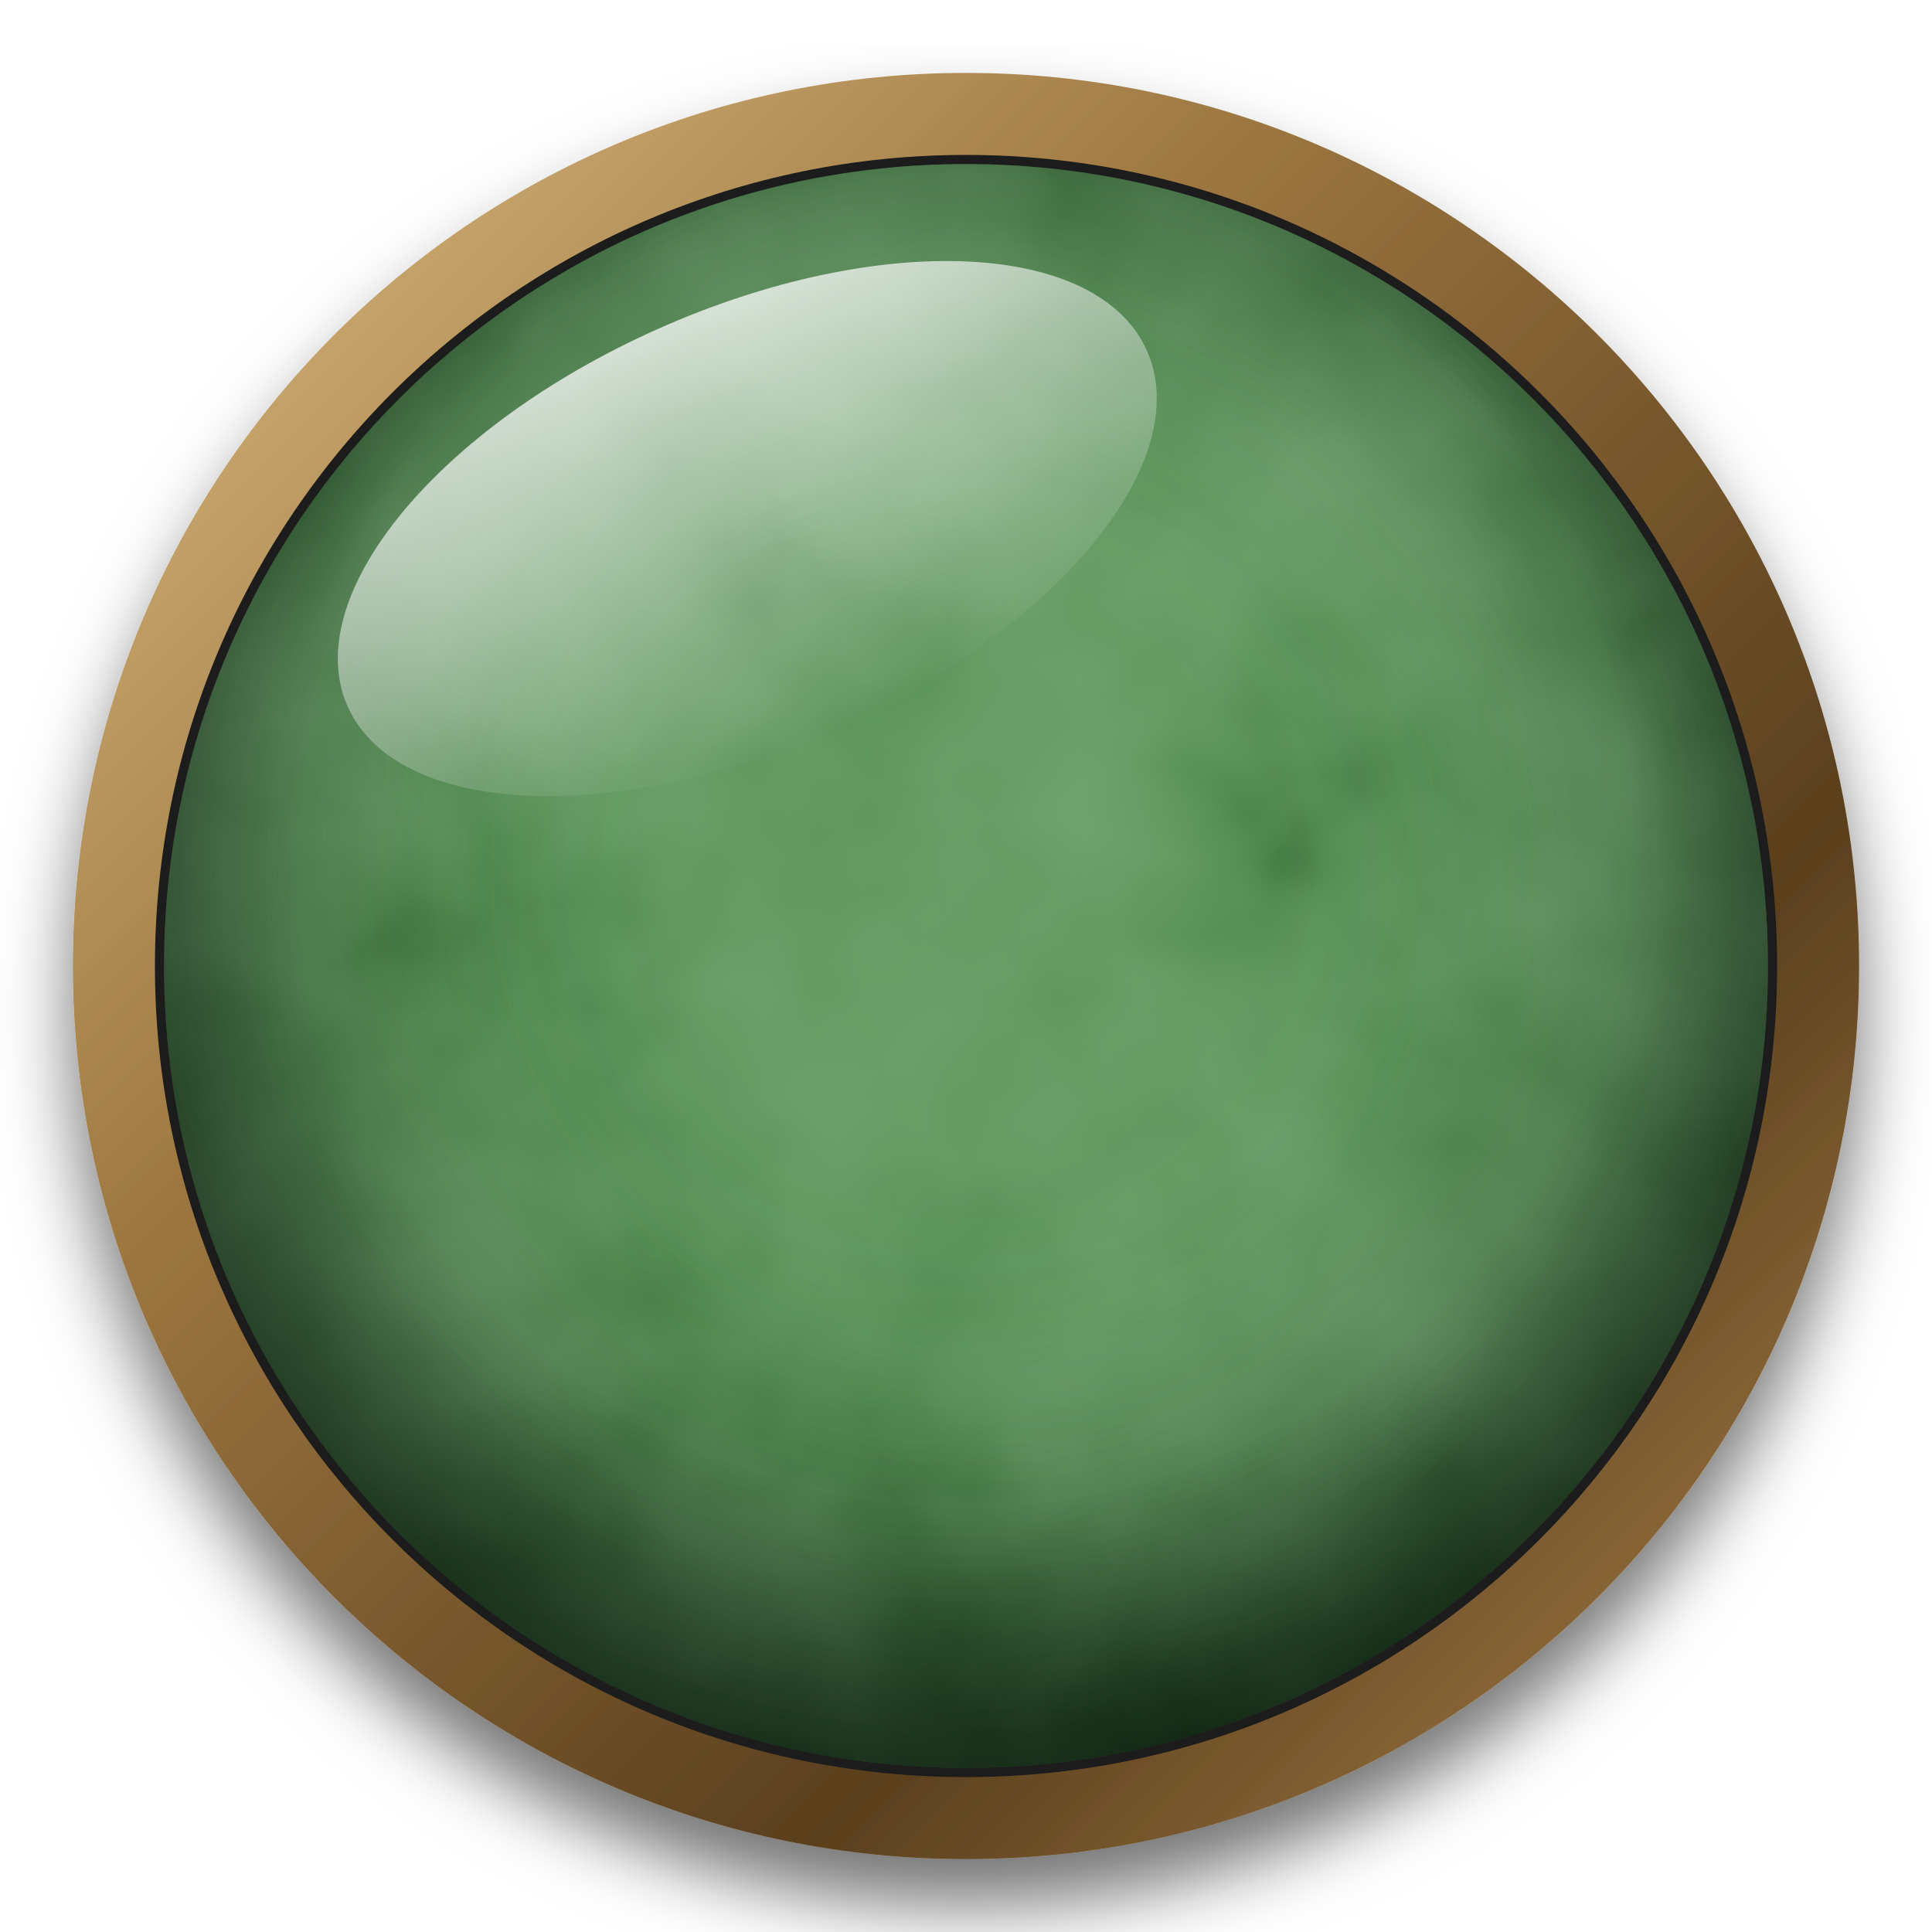
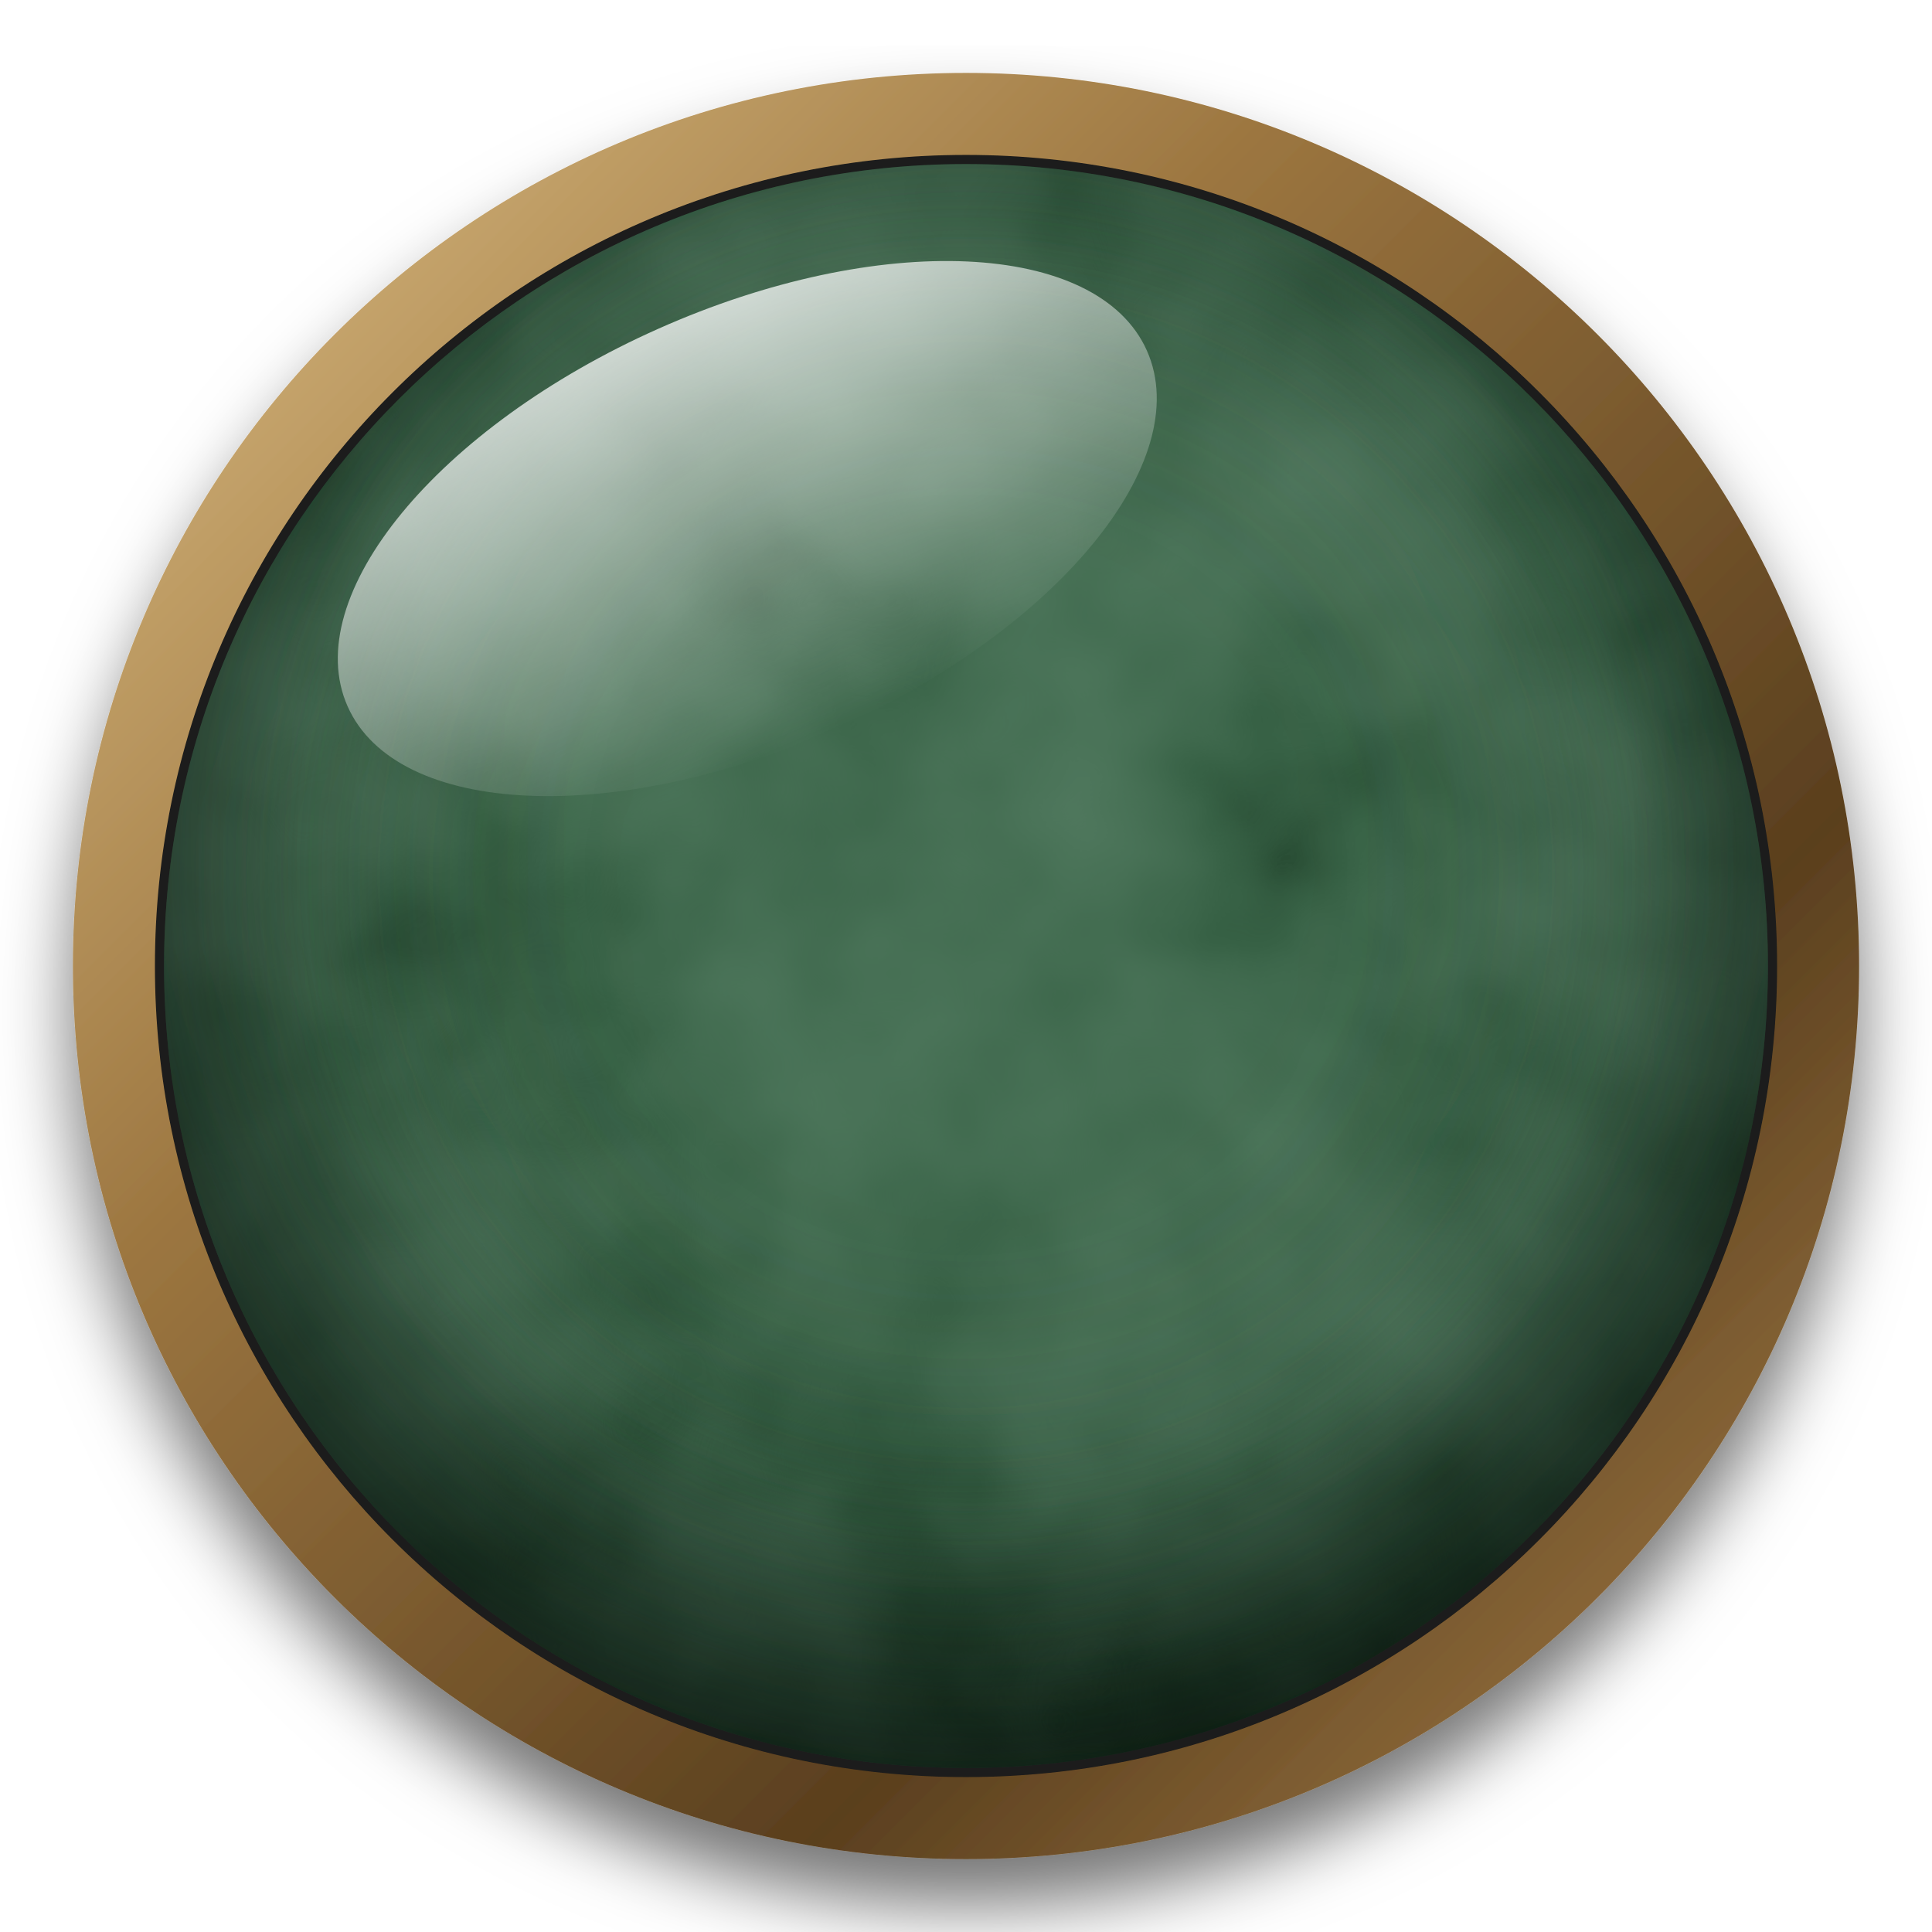
<svg xmlns="http://www.w3.org/2000/svg" viewBox="-3 -3 106 106">
  <defs>
    <linearGradient id="tk-bronze" x1="0" y1="0" x2="1" y2="1">
      <stop offset="0" stop-color="#e2c48a" />
      <stop offset=".35" stop-color="#9c7640" />
      <stop offset=".7" stop-color="#5a3f1e" />
      <stop offset="1" stop-color="#b48a4e" />
    </linearGradient>
    <linearGradient id="tk-gloss" x1="0" y1="0" x2="0" y2="1">
      <stop offset="0" stop-color="#fff" stop-opacity=".75" />
      <stop offset="1" stop-color="#fff" stop-opacity="0" />
    </linearGradient>
    <radialGradient id="tk-dome" cx=".5" cy=".42" r=".6">
      <stop offset=".7" stop-color="#000" stop-opacity="0" />
      <stop offset="1" stop-color="#000" stop-opacity=".45" />
    </radialGradient>
    <filter id="tk-mottle" x="0" y="0" width="100%" height="100%">
      <feTurbulence type="fractalNoise" baseFrequency=".05" numOctaves="4" seed="7" />
      <feColorMatrix type="matrix" values="1.6 0 0 0 -.3  1.6 0 0 0 -.3  1.6 0 0 0 -.3  0 0 0 0 1" />
    </filter>
    <filter id="tk-shadow" x="-20%" y="-20%" width="140%" height="150%">
      <feDropShadow dx="0" dy="2.5" stdDeviation="2" flood-color="#000" flood-opacity=".55" />
    </filter>
    <clipPath id="tk-face">
      <circle cx="50" cy="50" r="44" />
    </clipPath>
  </defs>
  <g filter="url(#tk-shadow)">
    <circle cx="50" cy="50" r="49" fill="url(#tk-bronze)" />
    <circle cx="50" cy="50" r="44.5" fill="#1a1a1a" />
  </g>
  <g clip-path="url(#tk-face)">
-     <rect width="100" height="100" fill="#1d3f1f" />
-     <circle cx="50" cy="45" r="40" fill="#5f9a5d" opacity=".9" style="filter:blur(9px)" />
+     <rect width="100" height="100" fill="#16301f" />
+     <circle cx="50" cy="45" r="40" fill="#3a6649" opacity=".9" style="filter:blur(9px)" />
    <rect width="100" height="100" filter="url(#tk-mottle)" opacity=".42" style="mix-blend-mode:soft-light" />
    <circle cx="50" cy="50" r="44" fill="url(#tk-dome)" />
  </g>
  <ellipse cx="38" cy="26" rx="24" ry="12" fill="url(#tk-gloss)" transform="rotate(-24 38 26)" />
</svg>
